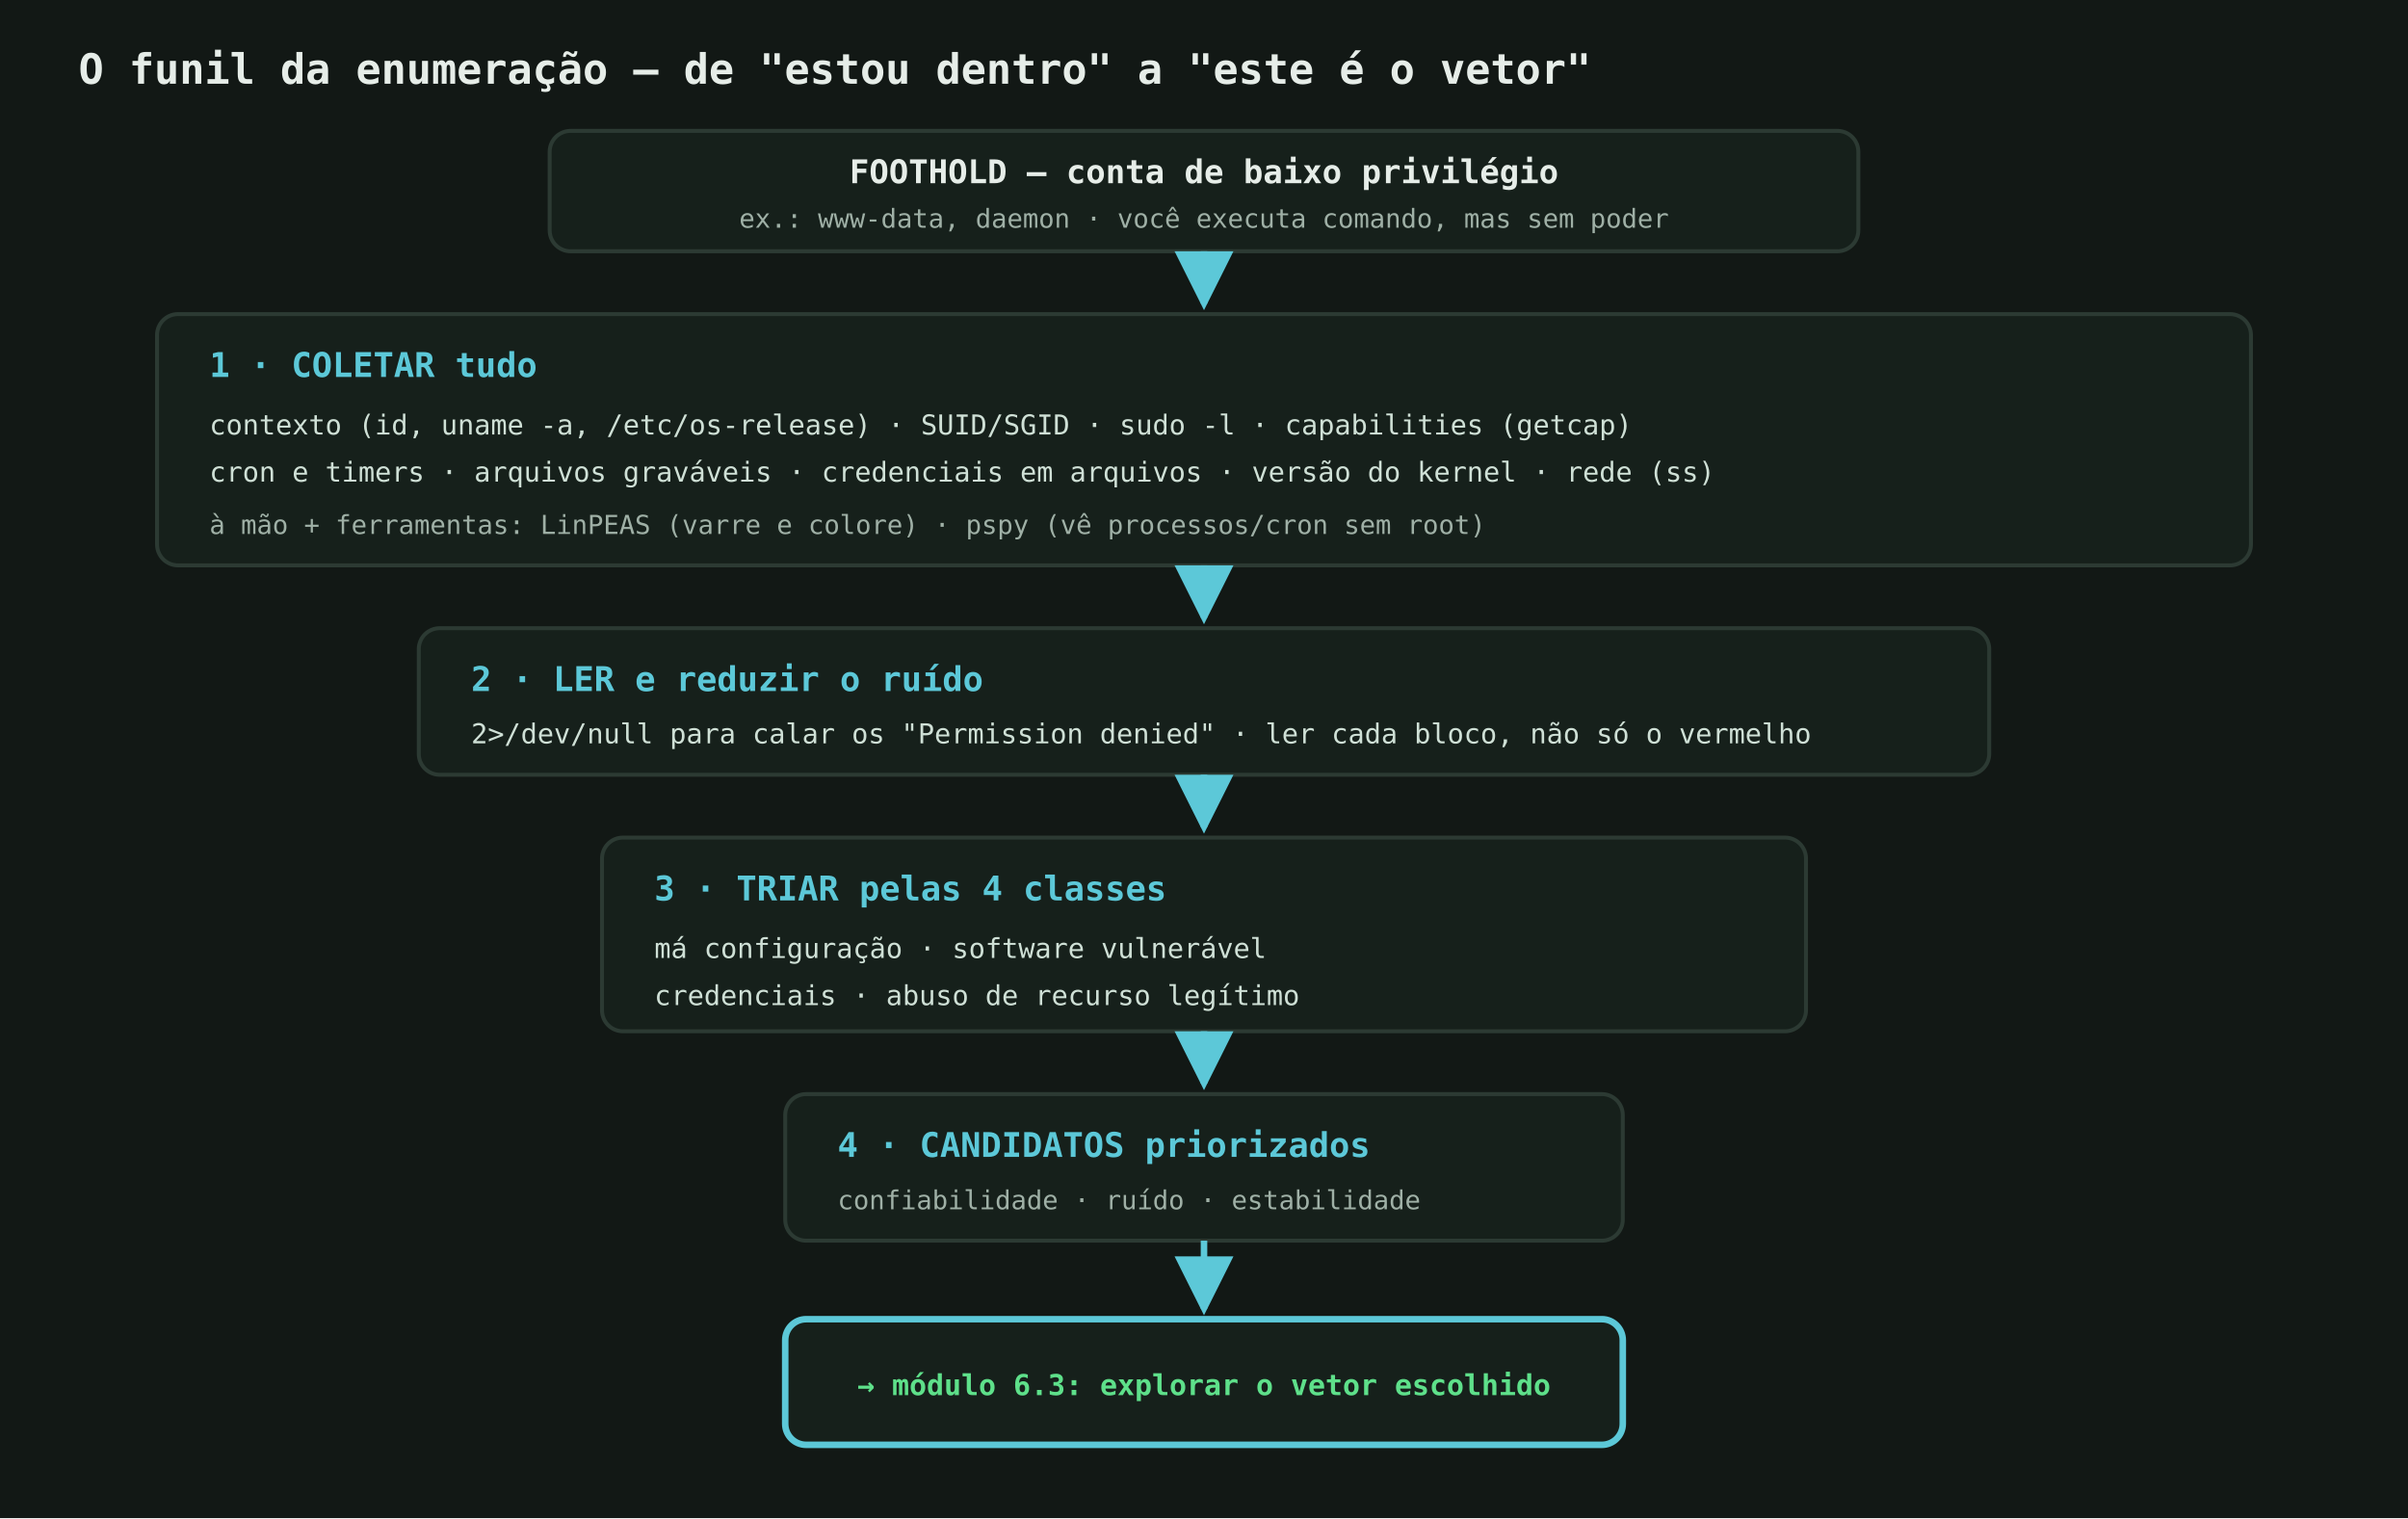
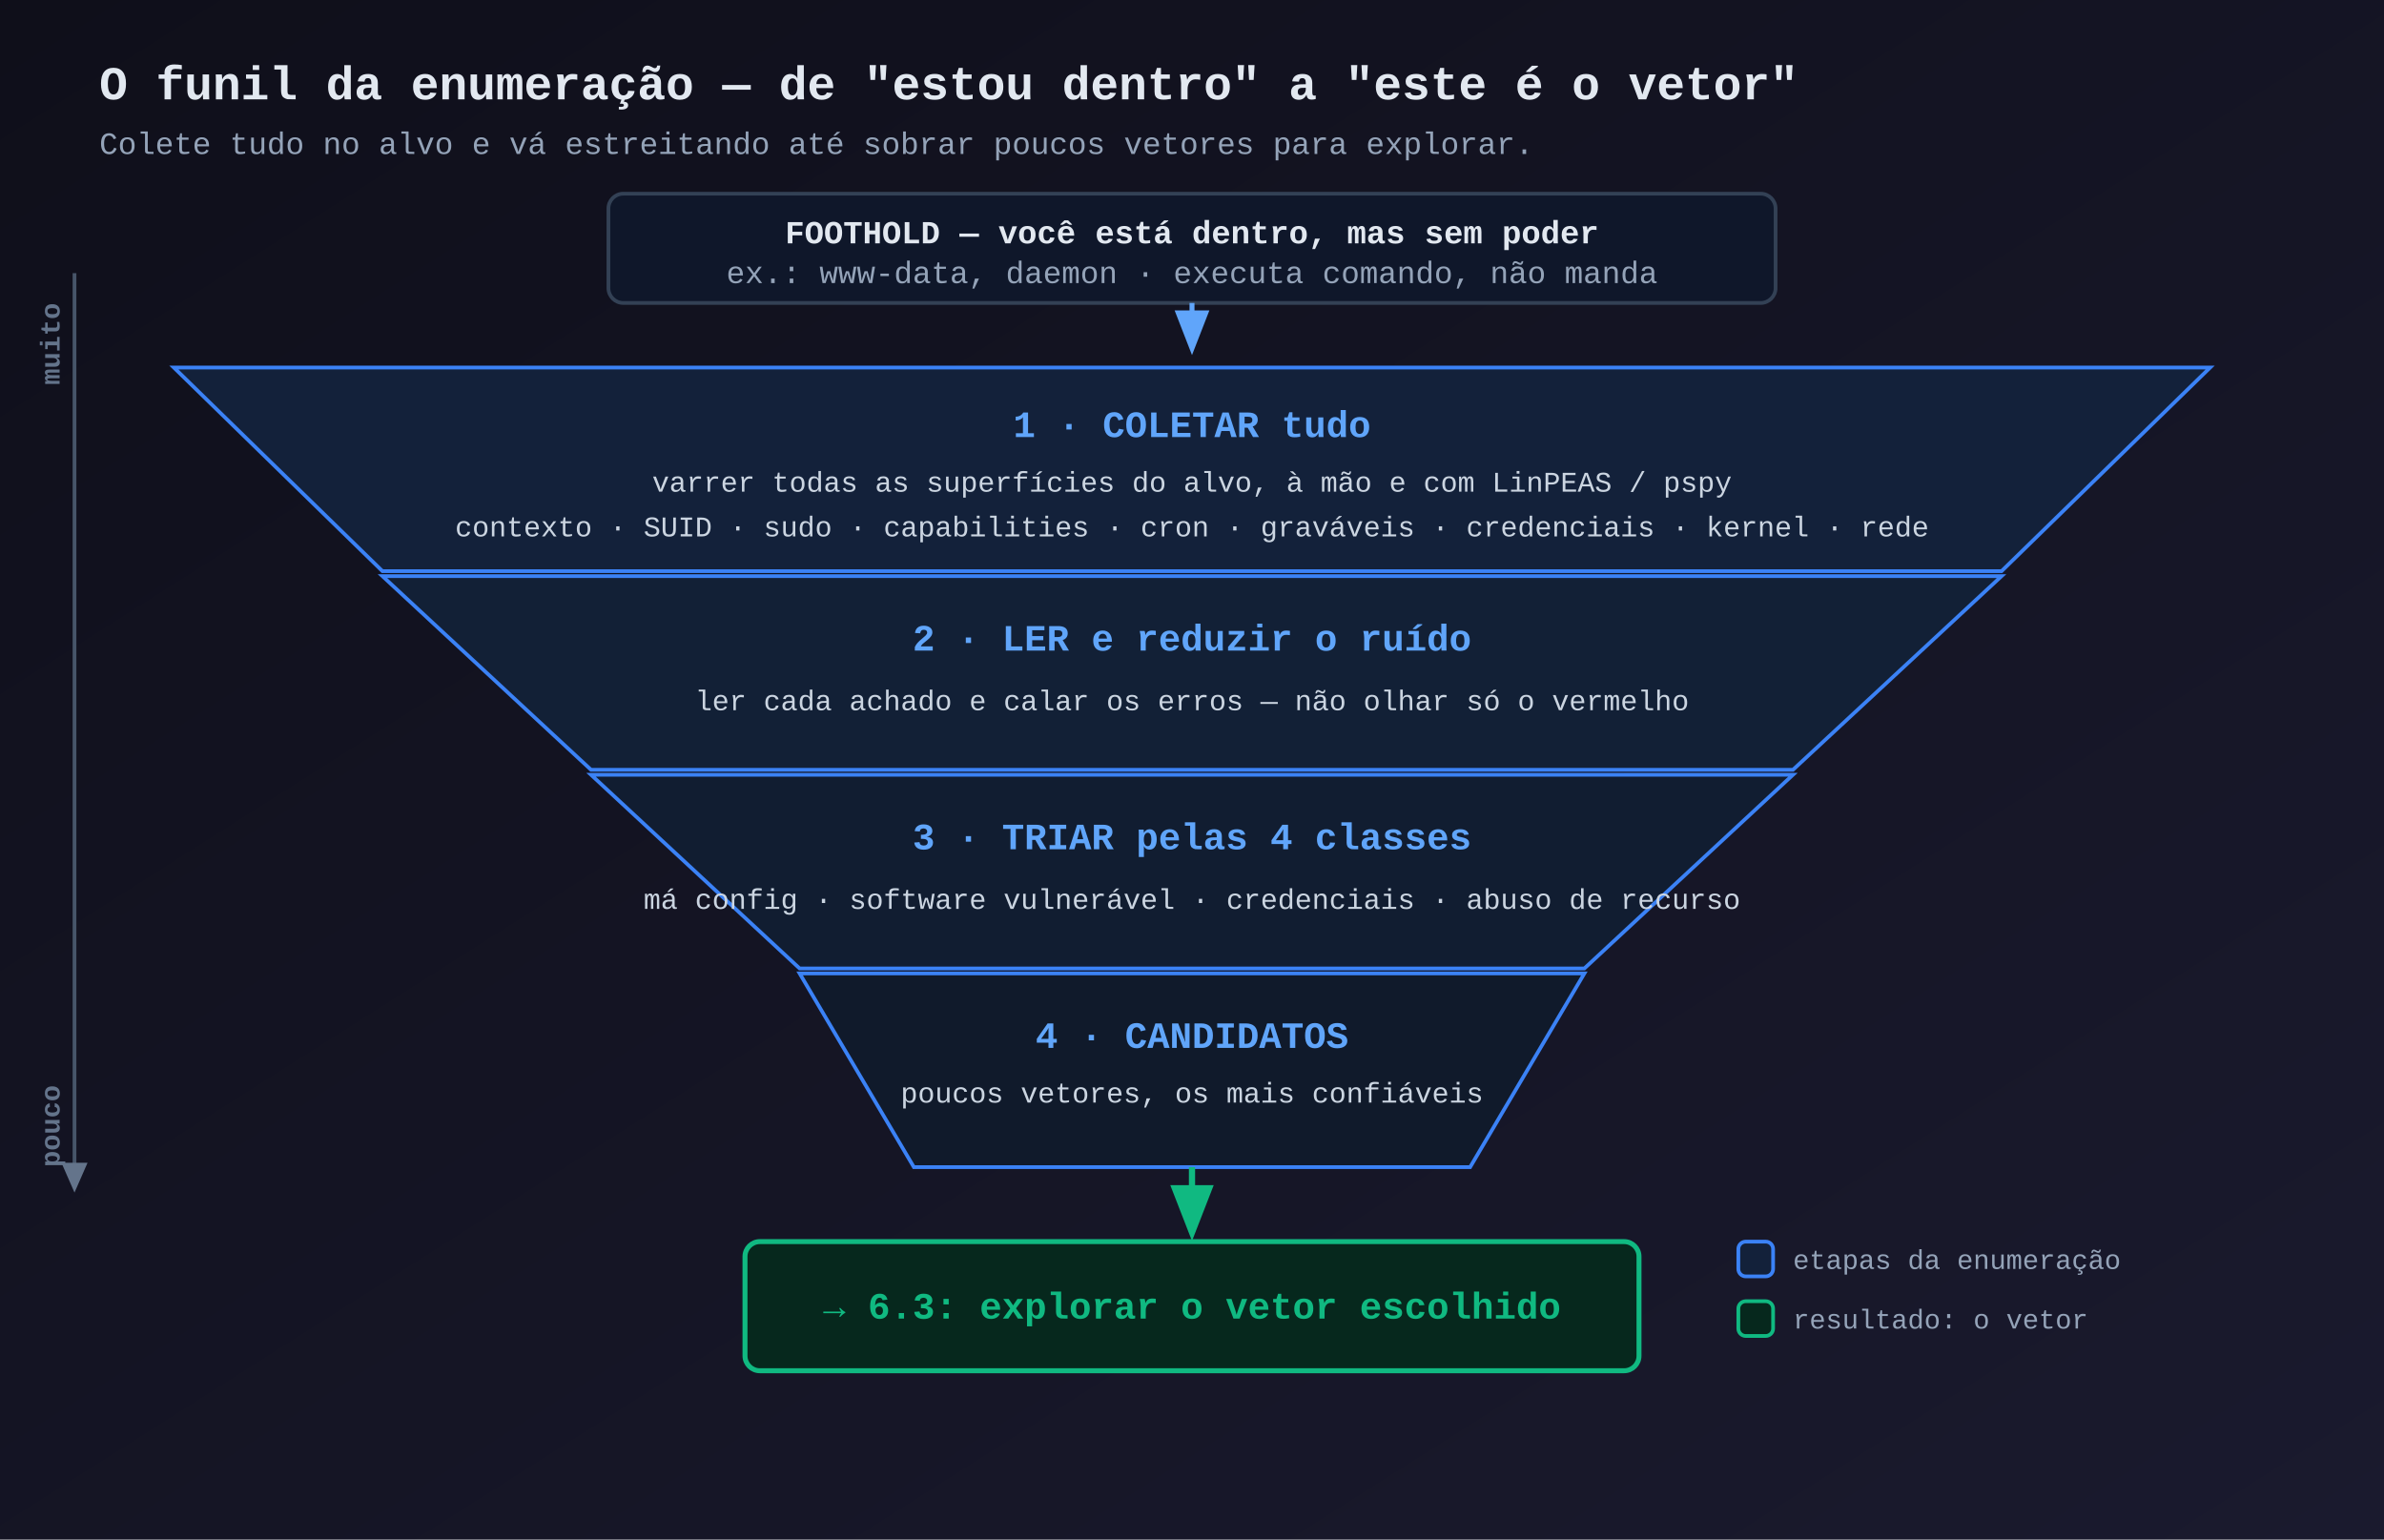
- <svg xmlns="http://www.w3.org/2000/svg" viewBox="0 0 920 580" role="img" aria-labelledby="t d">
+ <svg xmlns="http://www.w3.org/2000/svg" viewBox="0 0 960 620" width="960" height="620" role="img" aria-labelledby="t d">
  <style>
-     text { font-family: ui-monospace, "DejaVu Sans Mono", Menlo, Consolas, monospace; fill: #e6ede8; }
-     .t { font-size: 16px; font-weight: 700; }
-     .stage { font-size: 13px; font-weight: 700; fill: #5cc8d8; }
-     .item { font-size: 10.5px; fill: #cfe0d6; }
-     .sub { font-size: 10px; fill: #9fb0a6; }
-     .box { fill: #16201b; stroke: #2c3a33; stroke-width: 1.5; }
-     .boxcur { fill: #16201b; stroke: #5cc8d8; stroke-width: 2.5; }
-     .foot { font-size: 12.5px; font-weight: 700; }
-     .flow { stroke: #5cc8d8; stroke-width: 2.5; fill: none; marker-end: url(#ac); }
-     .method { font-size: 11px; font-weight: 700; fill: #5ee08a; }
+     text { font-family: 'SF Mono','Fira Code','Cascadia Code','Courier New',monospace; fill: #e2e8f0; }
+     .title { font-size: 19px; font-weight: 700; }
+     .sub { font-size: 12.5px; fill: #94a3b8; }
+     .stage { font-size: 15px; font-weight: 700; fill: #60a5fa; }
+     .item { font-size: 11.5px; fill: #cbd5e1; }
+     .foot { font-size: 13px; font-weight: 700; }
+     .res { font-size: 15px; font-weight: 700; fill: #10b981; }
+     .guide { font-size: 11px; fill: #64748b; font-weight: 700; }
+     .leg { font-size: 11px; fill: #94a3b8; }
  </style>
  <defs>
-     <marker id="ac" markerWidth="10" markerHeight="10" refX="8" refY="4.5" orient="auto">
-       <path d="M0,0 L9,4.5 L0,9 z" fill="#5cc8d8" />
+     <linearGradient id="bg-grad" x1="0%" y1="0%" x2="100%" y2="100%">
+       <stop offset="0%" stop-color="#0f0f1a" />
+       <stop offset="100%" stop-color="#1a1a2e" />
+     </linearGradient>
+     <marker id="arrow-blue" markerWidth="9" markerHeight="7" refX="7.5" refY="3.5" orient="auto">
+       <polygon points="0 0, 9 3.5, 0 7" fill="#60a5fa" />
+     </marker>
+     <marker id="arrow-green" markerWidth="9" markerHeight="7" refX="7.5" refY="3.5" orient="auto">
+       <polygon points="0 0, 9 3.5, 0 7" fill="#10b981" />
+     </marker>
+     <marker id="arrow-guide" markerWidth="8" markerHeight="7" refX="6.5" refY="3.5" orient="auto">
+       <polygon points="0 0, 8 3.5, 0 7" fill="#64748b" />
    </marker>
  </defs>
-   <rect width="920" height="580" fill="#121815" />
-   <text class="t" x="30" y="32">O funil da enumeração — de "estou dentro" a "este é o vetor"</text>
-   <rect class="box" x="210" y="50" width="500" height="46" rx="8" />
-   <text class="foot" x="460" y="70" text-anchor="middle">FOOTHOLD — conta de baixo privilégio</text>
-   <text class="sub" x="460" y="87" text-anchor="middle">ex.: www-data, daemon · você executa comando, mas sem poder</text>
-   <path class="flow" d="M460,96 L460,116" />
-   <rect class="box" x="60" y="120" width="800" height="96" rx="8" />
-   <text class="stage" x="80" y="144">1 · COLETAR tudo</text>
-   <text class="item" x="80" y="166">contexto (id, uname -a, /etc/os-release) · SUID/SGID · sudo -l · capabilities (getcap)</text>
-   <text class="item" x="80" y="184">cron e timers · arquivos graváveis · credenciais em arquivos · versão do kernel · rede (ss)</text>
-   <text class="sub" x="80" y="204">à mão  +  ferramentas: LinPEAS (varre e colore) · pspy (vê processos/cron sem root)</text>
-   <path class="flow" d="M460,216 L460,236" />
-   <rect class="box" x="160" y="240" width="600" height="56" rx="8" />
-   <text class="stage" x="180" y="264">2 · LER e reduzir o ruído</text>
-   <text class="item" x="180" y="284">2&gt;/dev/null para calar os "Permission denied" · ler cada bloco, não só o vermelho</text>
-   <path class="flow" d="M460,296 L460,316" />
-   <rect class="box" x="230" y="320" width="460" height="74" rx="8" />
-   <text class="stage" x="250" y="344">3 · TRIAR pelas 4 classes</text>
-   <text class="item" x="250" y="366">má configuração · software vulnerável</text>
-   <text class="item" x="250" y="384">credenciais · abuso de recurso legítimo</text>
-   <path class="flow" d="M460,394 L460,414" />
-   <rect class="box" x="300" y="418" width="320" height="56" rx="8" />
-   <text class="stage" x="320" y="442">4 · CANDIDATOS priorizados</text>
-   <text class="sub" x="320" y="462">confiabilidade · ruído · estabilidade</text>
-   <path class="flow" d="M460,474 L460,500" />
-   <rect class="boxcur" x="300" y="504" width="320" height="48" rx="8" />
-   <text class="method" x="460" y="533" text-anchor="middle">→ módulo 6.3: explorar o vetor escolhido</text>
+   <rect width="960" height="620" fill="url(#bg-grad)" />
+   <text class="title" x="40" y="40">O funil da enumeração — de "estou dentro" a "este é o vetor"</text>
+   <text class="sub" x="40" y="62">Colete tudo no alvo e vá estreitando até sobrar poucos vetores para explorar.</text>
+   <path d="M30,110 L30,478" stroke="#475569" stroke-width="1.5" fill="none" marker-end="url(#arrow-guide)" />
+   <text class="guide" x="24" y="122" text-anchor="end" transform="rotate(-90 24 122)">muito</text>
+   <text class="guide" x="24" y="470" text-anchor="start" transform="rotate(-90 24 470)">pouco</text>
+   <rect x="245" y="78" width="470" height="44" rx="6" fill="#0f172a" stroke="#334155" stroke-width="1.5" />
+   <text class="foot" x="480" y="98" text-anchor="middle">FOOTHOLD — você está dentro, mas sem poder</text>
+   <text class="sub" x="480" y="114" text-anchor="middle">ex.: www-data, daemon · executa comando, não manda</text>
+   <path d="M480,122 L480,140" stroke="#60a5fa" stroke-width="2" fill="none" marker-end="url(#arrow-blue)" />
+   <polygon points="70,148 890,148 806,230 154,230" fill="#13213a" stroke="#3b82f6" stroke-width="1.5" />
+   <text class="stage" x="480" y="176" text-anchor="middle">1 · COLETAR tudo</text>
+   <text class="item" x="480" y="198" text-anchor="middle">varrer todas as superfícies do alvo, à mão e com LinPEAS / pspy</text>
+   <text class="item" x="480" y="216" text-anchor="middle" fill="#94a3b8">contexto · SUID · sudo · capabilities · cron · graváveis · credenciais · kernel · rede</text>
+   <polygon points="154,232 806,232 722,310 238,310" fill="#122036" stroke="#3b82f6" stroke-width="1.5" />
+   <text class="stage" x="480" y="262" text-anchor="middle">2 · LER e reduzir o ruído</text>
+   <text class="item" x="480" y="286" text-anchor="middle">ler cada achado e calar os erros — não olhar só o vermelho</text>
+   <polygon points="238,312 722,312 638,390 322,390" fill="#111d31" stroke="#3b82f6" stroke-width="1.5" />
+   <text class="stage" x="480" y="342" text-anchor="middle">3 · TRIAR pelas 4 classes</text>
+   <text class="item" x="480" y="366" text-anchor="middle">má config · software vulnerável · credenciais · abuso de recurso</text>
+   <polygon points="322,392 638,392 592,470 368,470" fill="#101a2b" stroke="#3b82f6" stroke-width="1.5" />
+   <text class="stage" x="480" y="422" text-anchor="middle">4 · CANDIDATOS</text>
+   <text class="item" x="480" y="444" text-anchor="middle">poucos vetores, os mais confiáveis</text>
+   <path d="M480,470 L480,496" stroke="#10b981" stroke-width="2.5" fill="none" marker-end="url(#arrow-green)" />
+   <rect x="300" y="500" width="360" height="52" rx="6" fill="#06281d" stroke="#10b981" stroke-width="2" />
+   <text class="res" x="480" y="531" text-anchor="middle">→ 6.3: explorar o vetor escolhido</text>
+   <rect x="700" y="500" width="14" height="14" rx="3" fill="#13213a" stroke="#3b82f6" stroke-width="1.5" />
+   <text class="leg" x="722" y="511">etapas da enumeração</text>
+   <rect x="700" y="524" width="14" height="14" rx="3" fill="#06281d" stroke="#10b981" stroke-width="1.5" />
+   <text class="leg" x="722" y="535">resultado: o vetor</text>
</svg>
